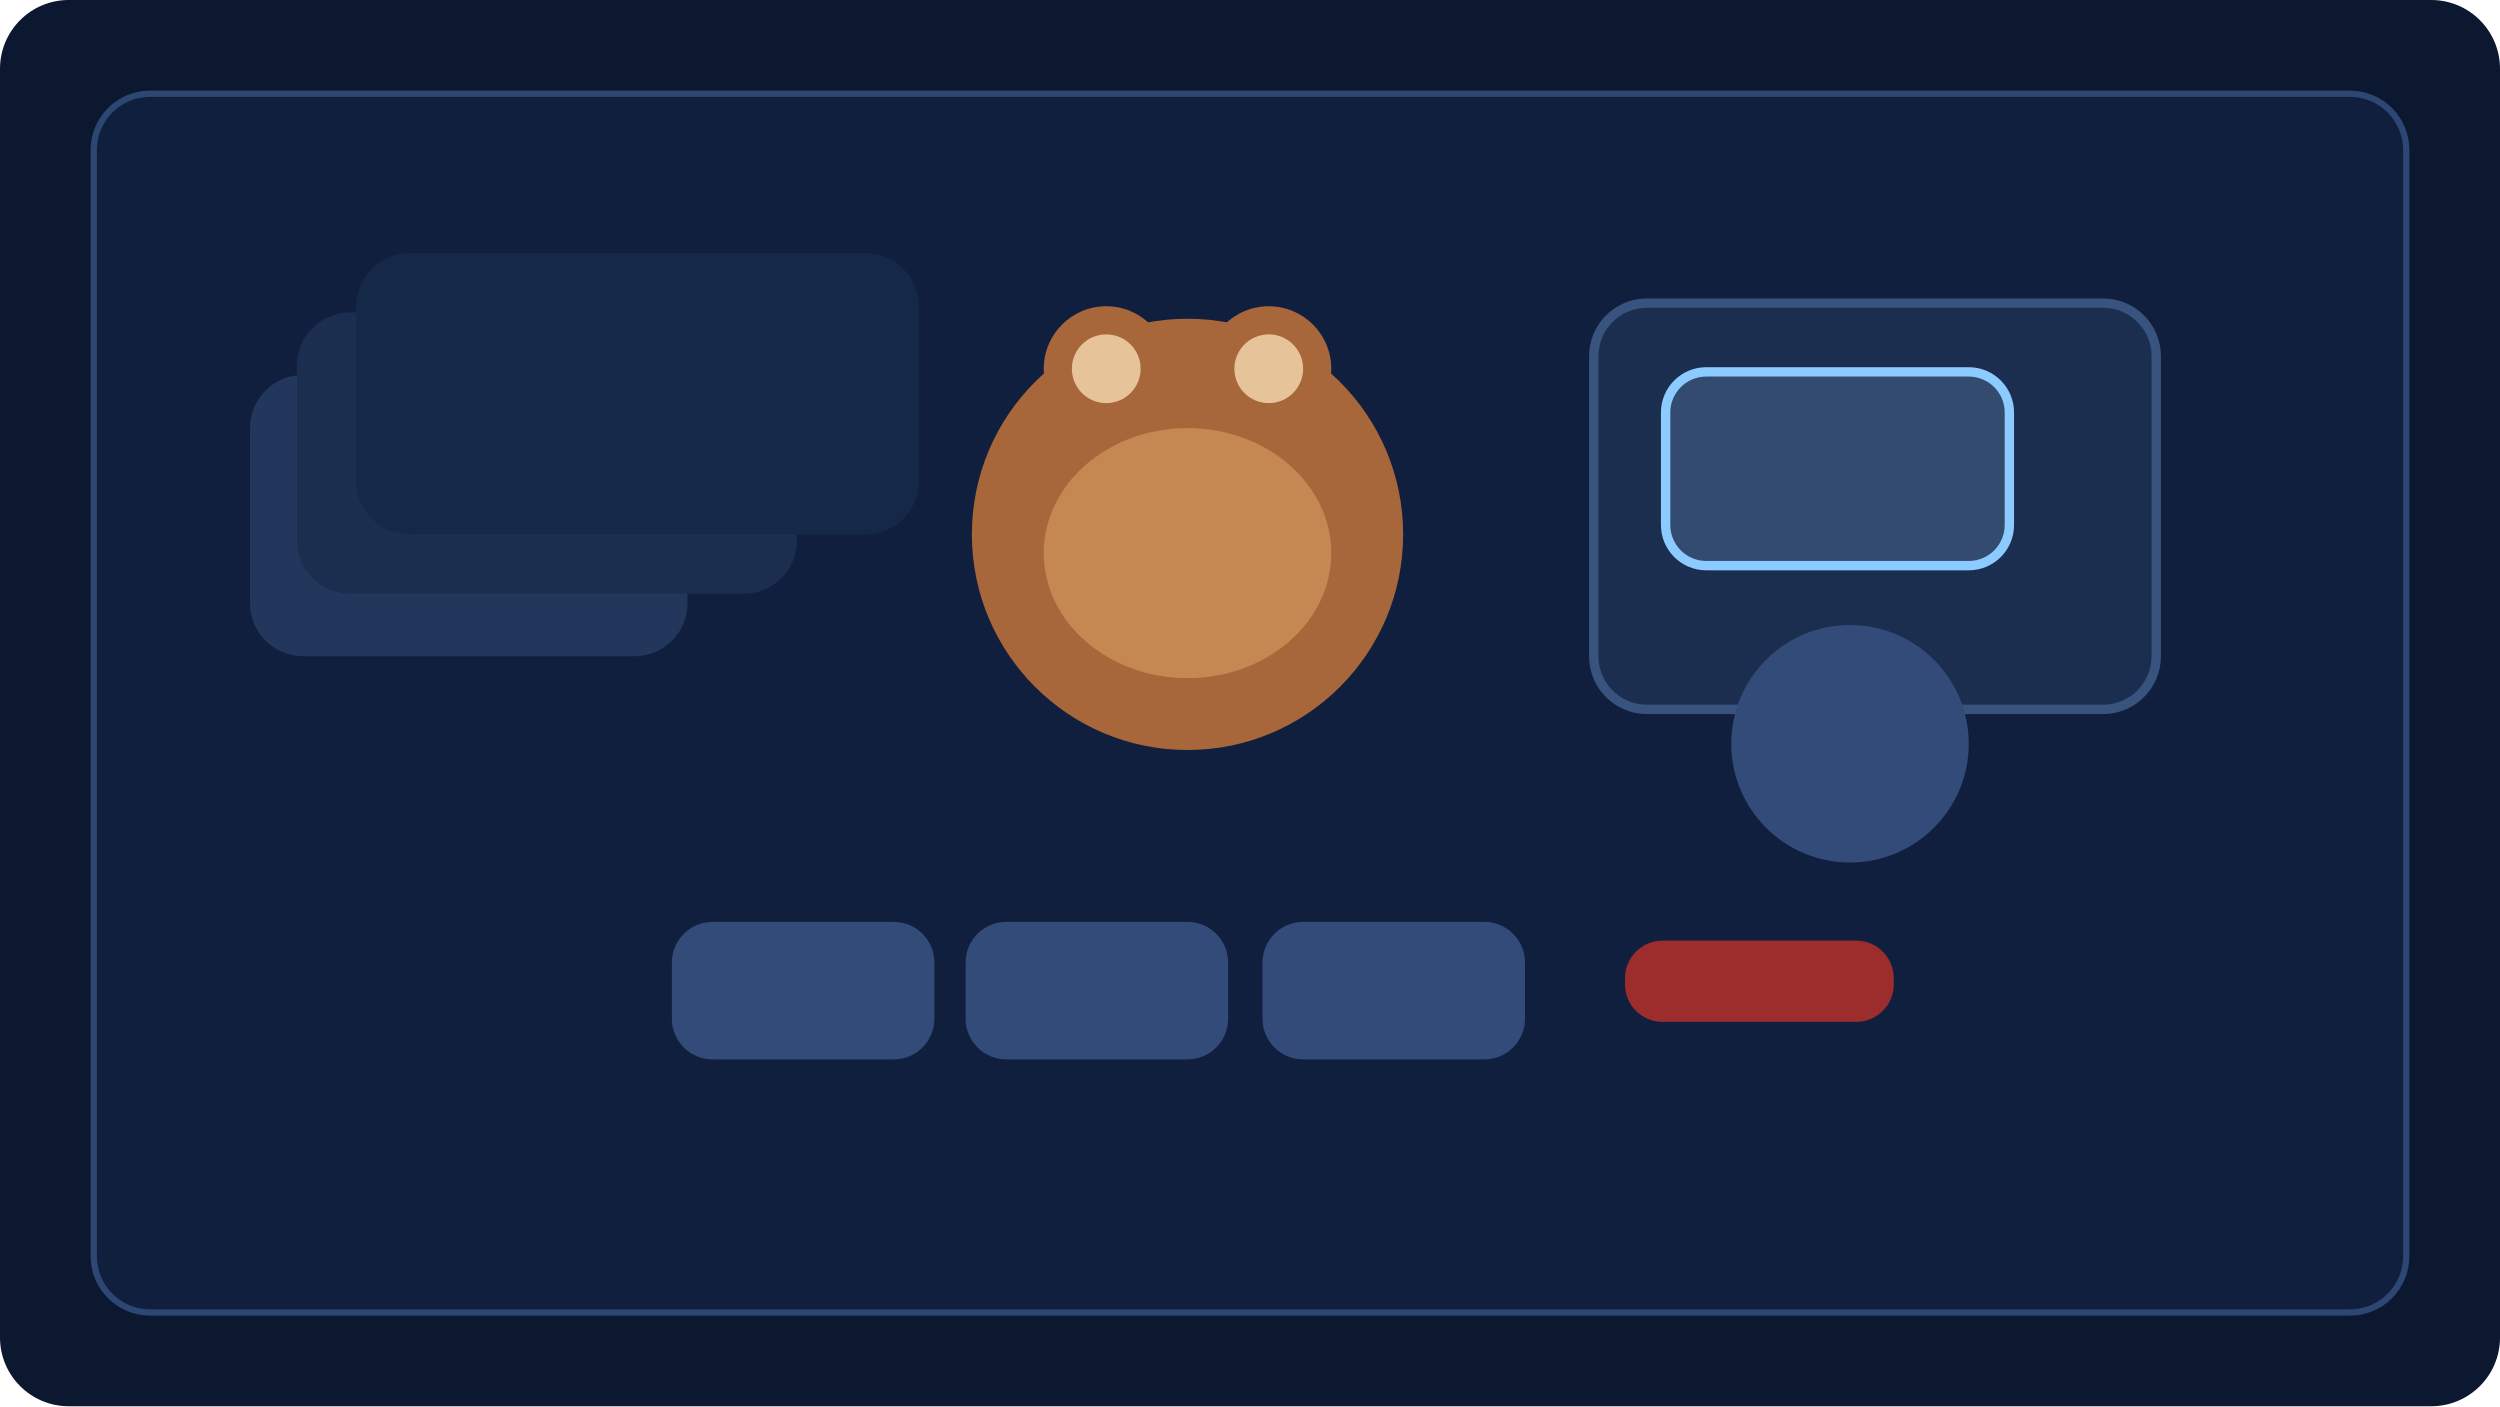
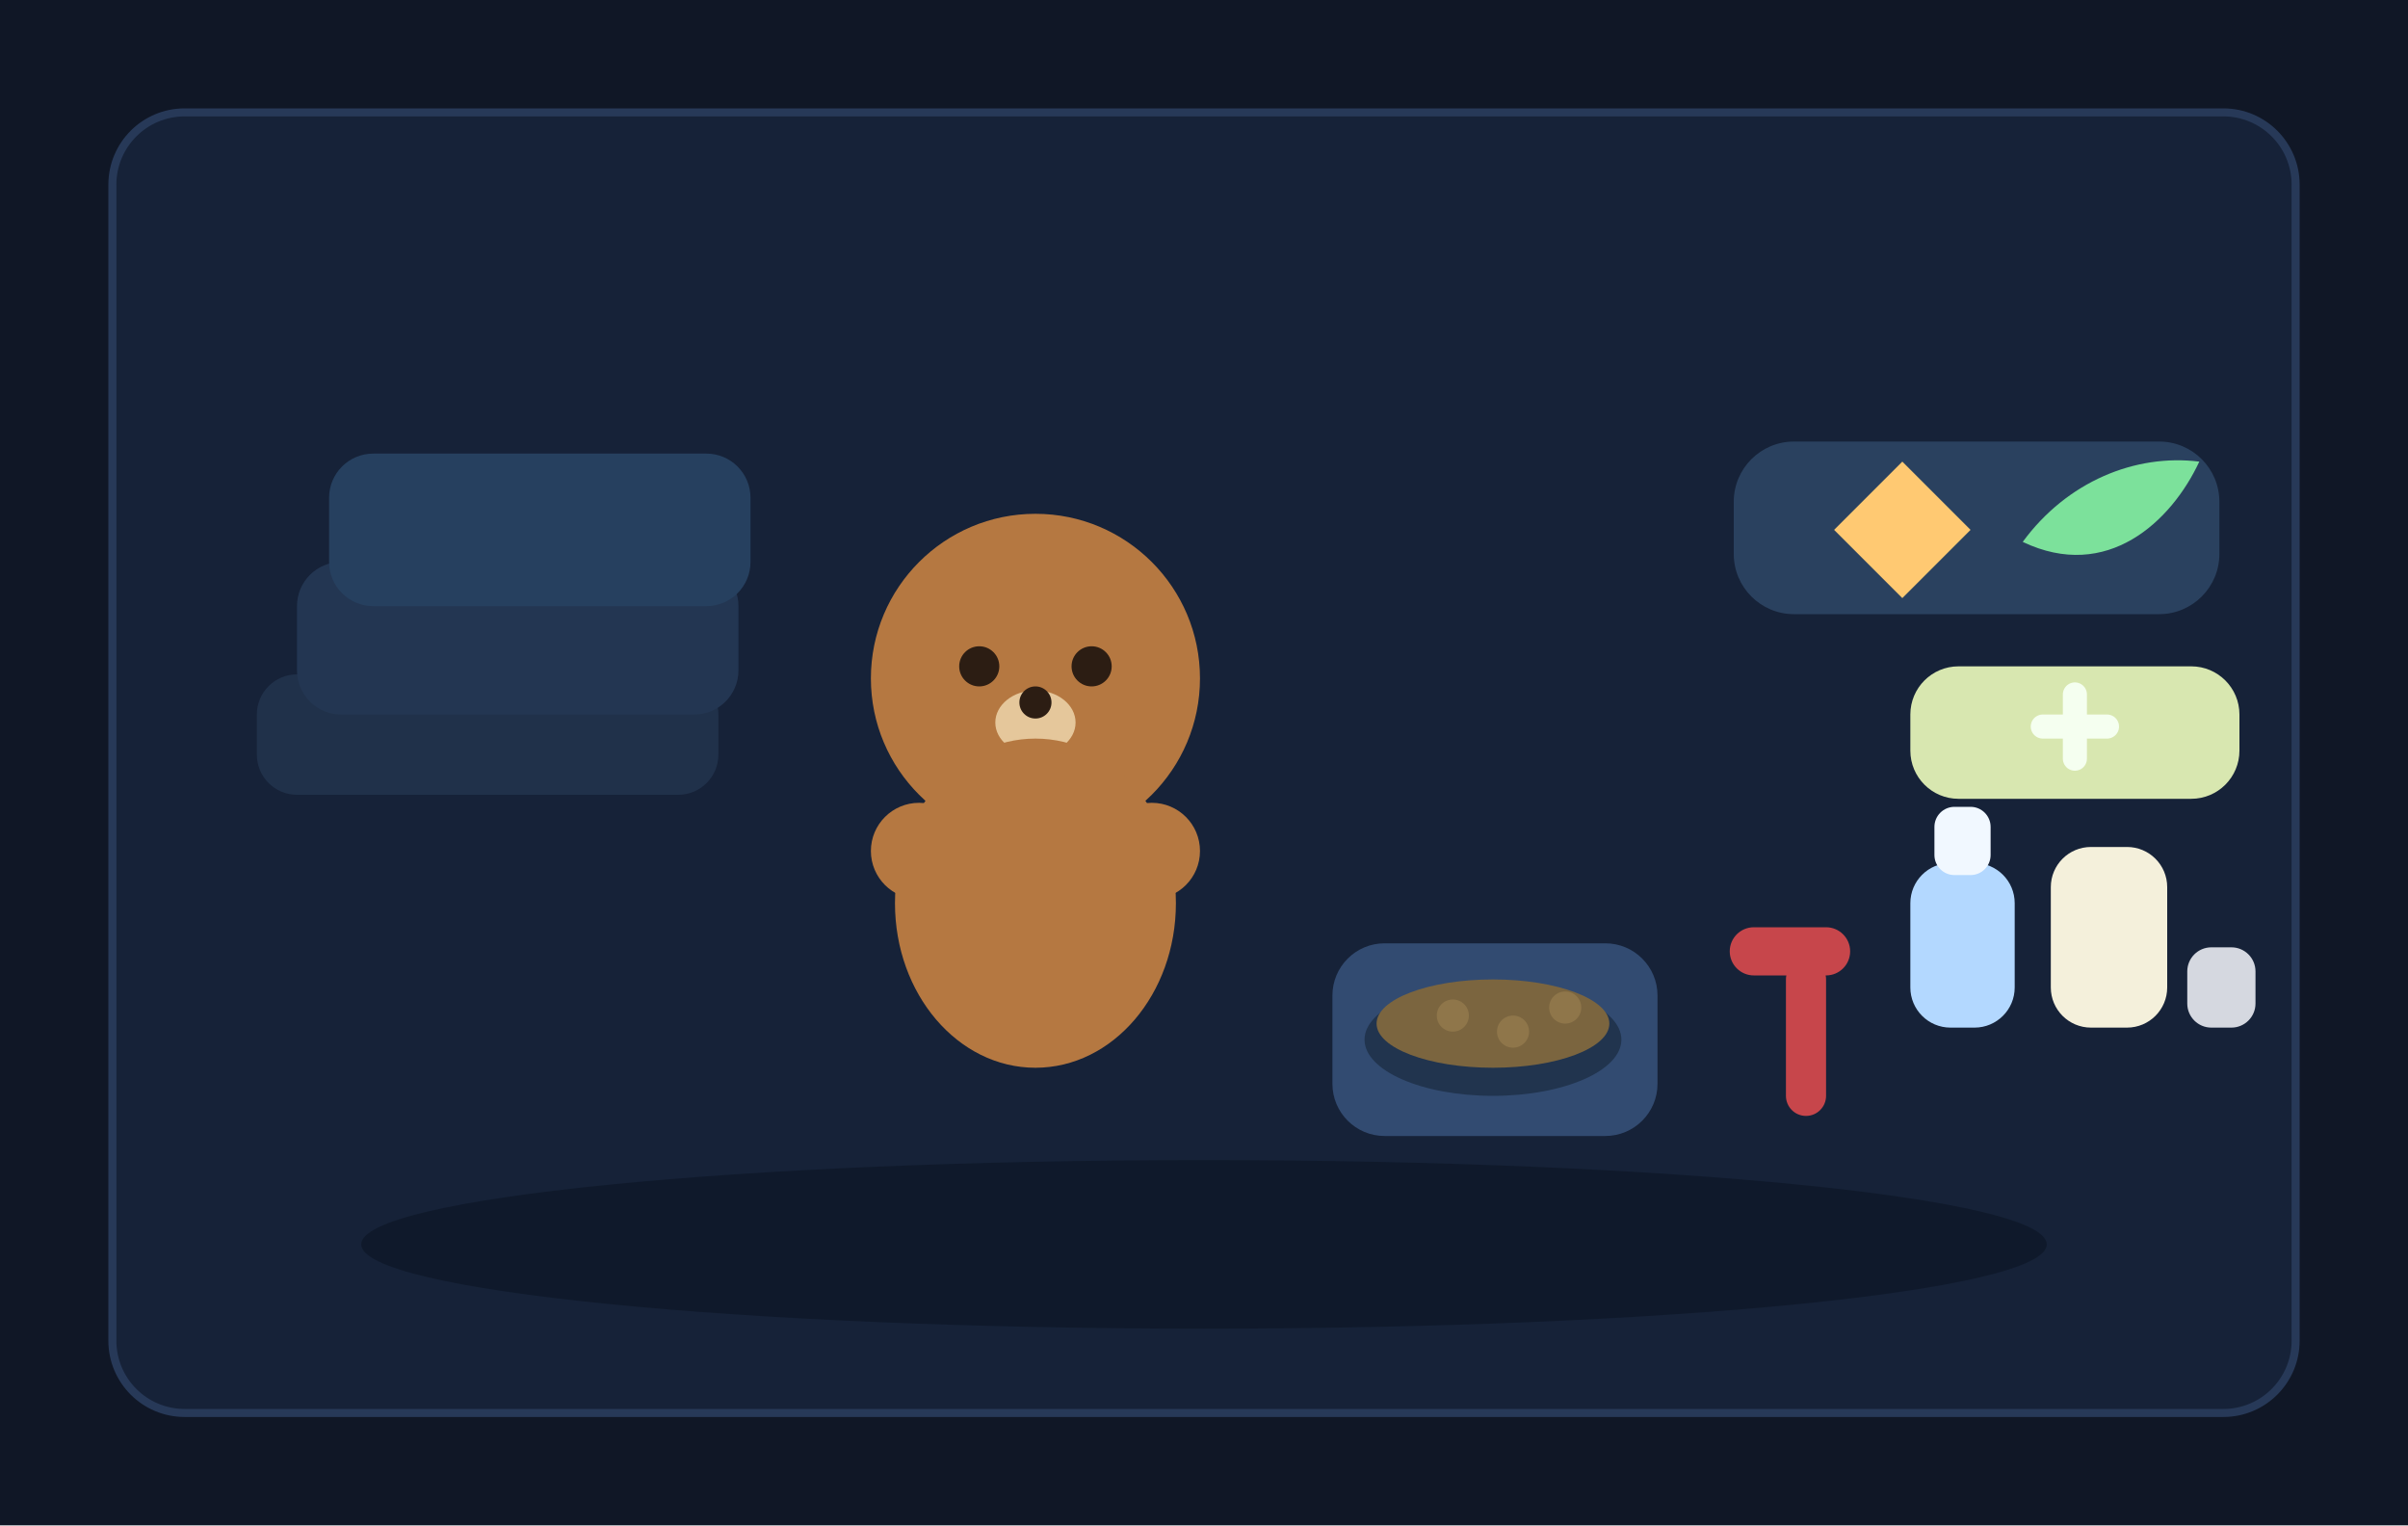
- <svg xmlns="http://www.w3.org/2000/svg" width="1600" height="900" viewBox="0 0 1600 900" fill="none">
-   <defs>
-     <linearGradient id="bg4" x1="0" y1="0" x2="1600" y2="900">
-       <stop stop-color="#0C1830" />
-       <stop offset="1" stop-color="#13264B" />
-     </linearGradient>
-   </defs>
-   <rect width="1600" height="900" rx="44" fill="url(#bg4)" />
-   <rect x="60" y="60" width="1480" height="780" rx="36" fill="#111F3F" stroke="#2D4774" stroke-width="4" />
-   <rect x="160" y="240" width="280" height="180" rx="34" fill="#23375D" />
-   <rect x="190" y="200" width="320" height="180" rx="34" fill="#1B2E4F" />
-   <rect x="228" y="162" width="360" height="180" rx="34" fill="#162847" />
-   <circle cx="760" cy="342" r="138" fill="#A8673A" />
-   <circle cx="708" cy="236" r="40" fill="#A8673A" />
-   <circle cx="812" cy="236" r="40" fill="#A8673A" />
-   <circle cx="708" cy="236" r="22" fill="#E7C399" />
-   <circle cx="812" cy="236" r="22" fill="#E7C399" />
-   <ellipse cx="760" cy="354" rx="92" ry="80" fill="#C68853" />
-   <rect x="1020" y="194" width="360" height="260" rx="34" fill="#1B2E4F" stroke="#38537D" stroke-width="6" />
-   <rect x="1066" y="238" width="220" height="124" rx="26" fill="#9CD1FF" fill-opacity="0.18" stroke="#8CCBFF" stroke-width="6" />
-   <circle cx="1184" cy="476" r="76" fill="#324B78" />
-   <rect x="1040" y="602" width="172" height="52" rx="24" fill="#9D2C2C" />
-   <rect x="430" y="590" width="168" height="88" rx="26" fill="#324B78" />
-   <rect x="618" y="590" width="168" height="88" rx="26" fill="#324B78" />
-   <rect x="808" y="590" width="168" height="88" rx="26" fill="#324B78" />
+ <svg xmlns="http://www.w3.org/2000/svg" width="1200" height="760" viewBox="0 0 1200 760" fill="none">
+   <rect width="1200" height="760" fill="#101726" />
+   <rect x="56" y="56" width="1088" height="648" rx="36" fill="#162238" stroke="#273958" stroke-width="4" />
+   <ellipse cx="600" cy="620" rx="420" ry="42" fill="#08101D" fill-opacity="0.46" />
+   <rect x="128" y="336" width="230" height="60" rx="20" fill="#20314A" />
+   <rect x="148" y="280" width="220" height="76" rx="22" fill="#233652" />
+   <rect x="164" y="226" width="210" height="76" rx="22" fill="#26405F" />
+   <circle cx="516" cy="338" r="82" fill="#B57841" />
+   <circle cx="486" cy="302" r="26" fill="#B57841" />
+   <circle cx="548" cy="302" r="26" fill="#B57841" />
+   <circle cx="488" cy="332" r="10" fill="#2C1D13" />
+   <circle cx="544" cy="332" r="10" fill="#2C1D13" />
+   <ellipse cx="516" cy="360" rx="20" ry="16" fill="#E5C79B" />
+   <circle cx="516" cy="350" r="8" fill="#2C1D13" />
+   <circle cx="458" cy="424" r="24" fill="#B57841" />
+   <circle cx="574" cy="424" r="24" fill="#B57841" />
+   <ellipse cx="516" cy="450" rx="70" ry="82" fill="#B57841" />
+   <rect x="664" y="470" width="162" height="96" rx="26" fill="#324B71" />
+   <ellipse cx="744" cy="518" rx="64" ry="28" fill="#21344E" />
+   <ellipse cx="744" cy="510" rx="58" ry="22" fill="#7B653F" />
+   <circle cx="724" cy="506" r="8" fill="#8F764A" />
+   <circle cx="754" cy="514" r="8" fill="#8F764A" />
+   <circle cx="780" cy="502" r="8" fill="#8F764A" />
+   <rect x="862" y="462" width="60" height="24" rx="12" fill="#C7464B" />
+   <rect x="890" y="478" width="20" height="78" rx="10" fill="#C7464B" />
+   <rect x="952" y="332" width="164" height="66" rx="24" fill="#D8E7B0" />
+   <path d="M1018 362H1050" stroke="#F5FFF0" stroke-width="12" stroke-linecap="round" />
+   <path d="M1034 346V378" stroke="#F5FFF0" stroke-width="12" stroke-linecap="round" />
+   <rect x="952" y="430" width="52" height="82" rx="20" fill="#B3D8FF" />
+   <rect x="964" y="402" width="28" height="34" rx="10" fill="#F1F8FF" />
+   <rect x="1022" y="422" width="58" height="90" rx="20" fill="#F4F0DB" />
+   <rect x="1090" y="472" width="34" height="40" rx="12" fill="#D5D8E0" />
+   <rect x="864" y="220" width="242" height="86" rx="30" fill="#2A415F" />
+   <path d="M914 264L948 230L982 264L948 298L914 264Z" fill="#FFC972" />
+   <path d="M1008 270C1030 240 1064 226 1096 230C1082 260 1050 290 1008 270Z" fill="#7CE19B" />
</svg>
